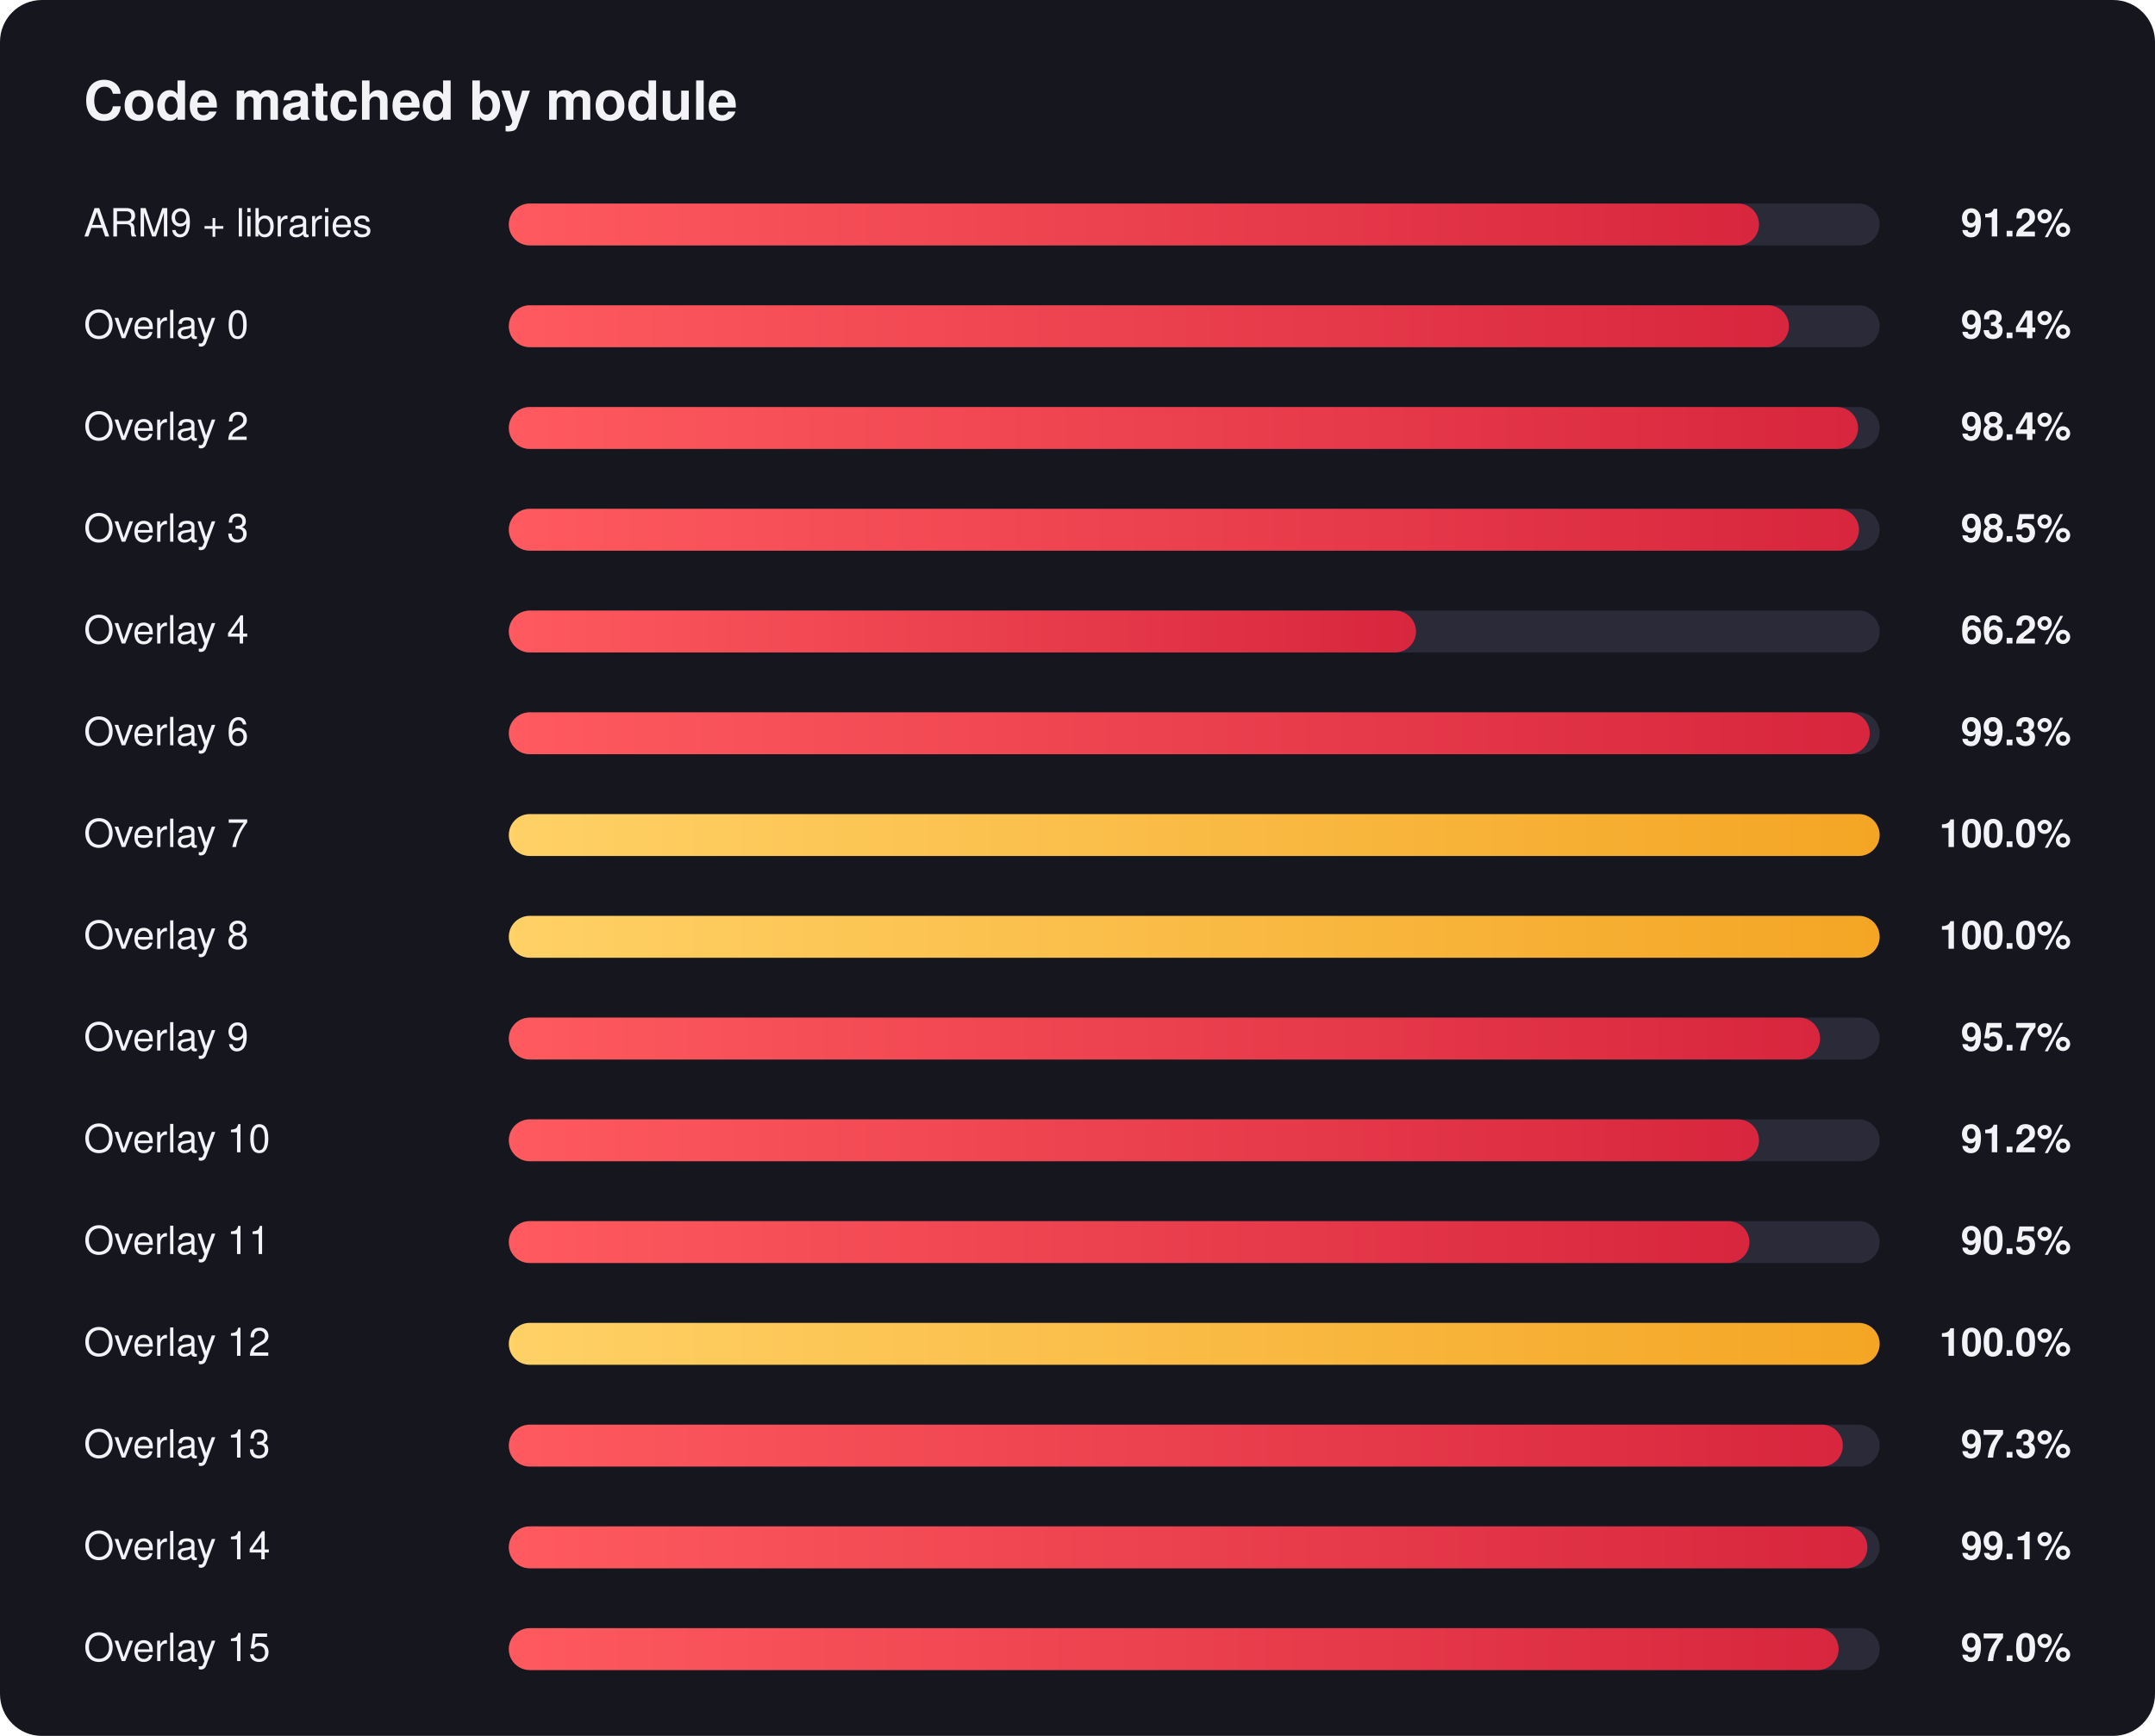
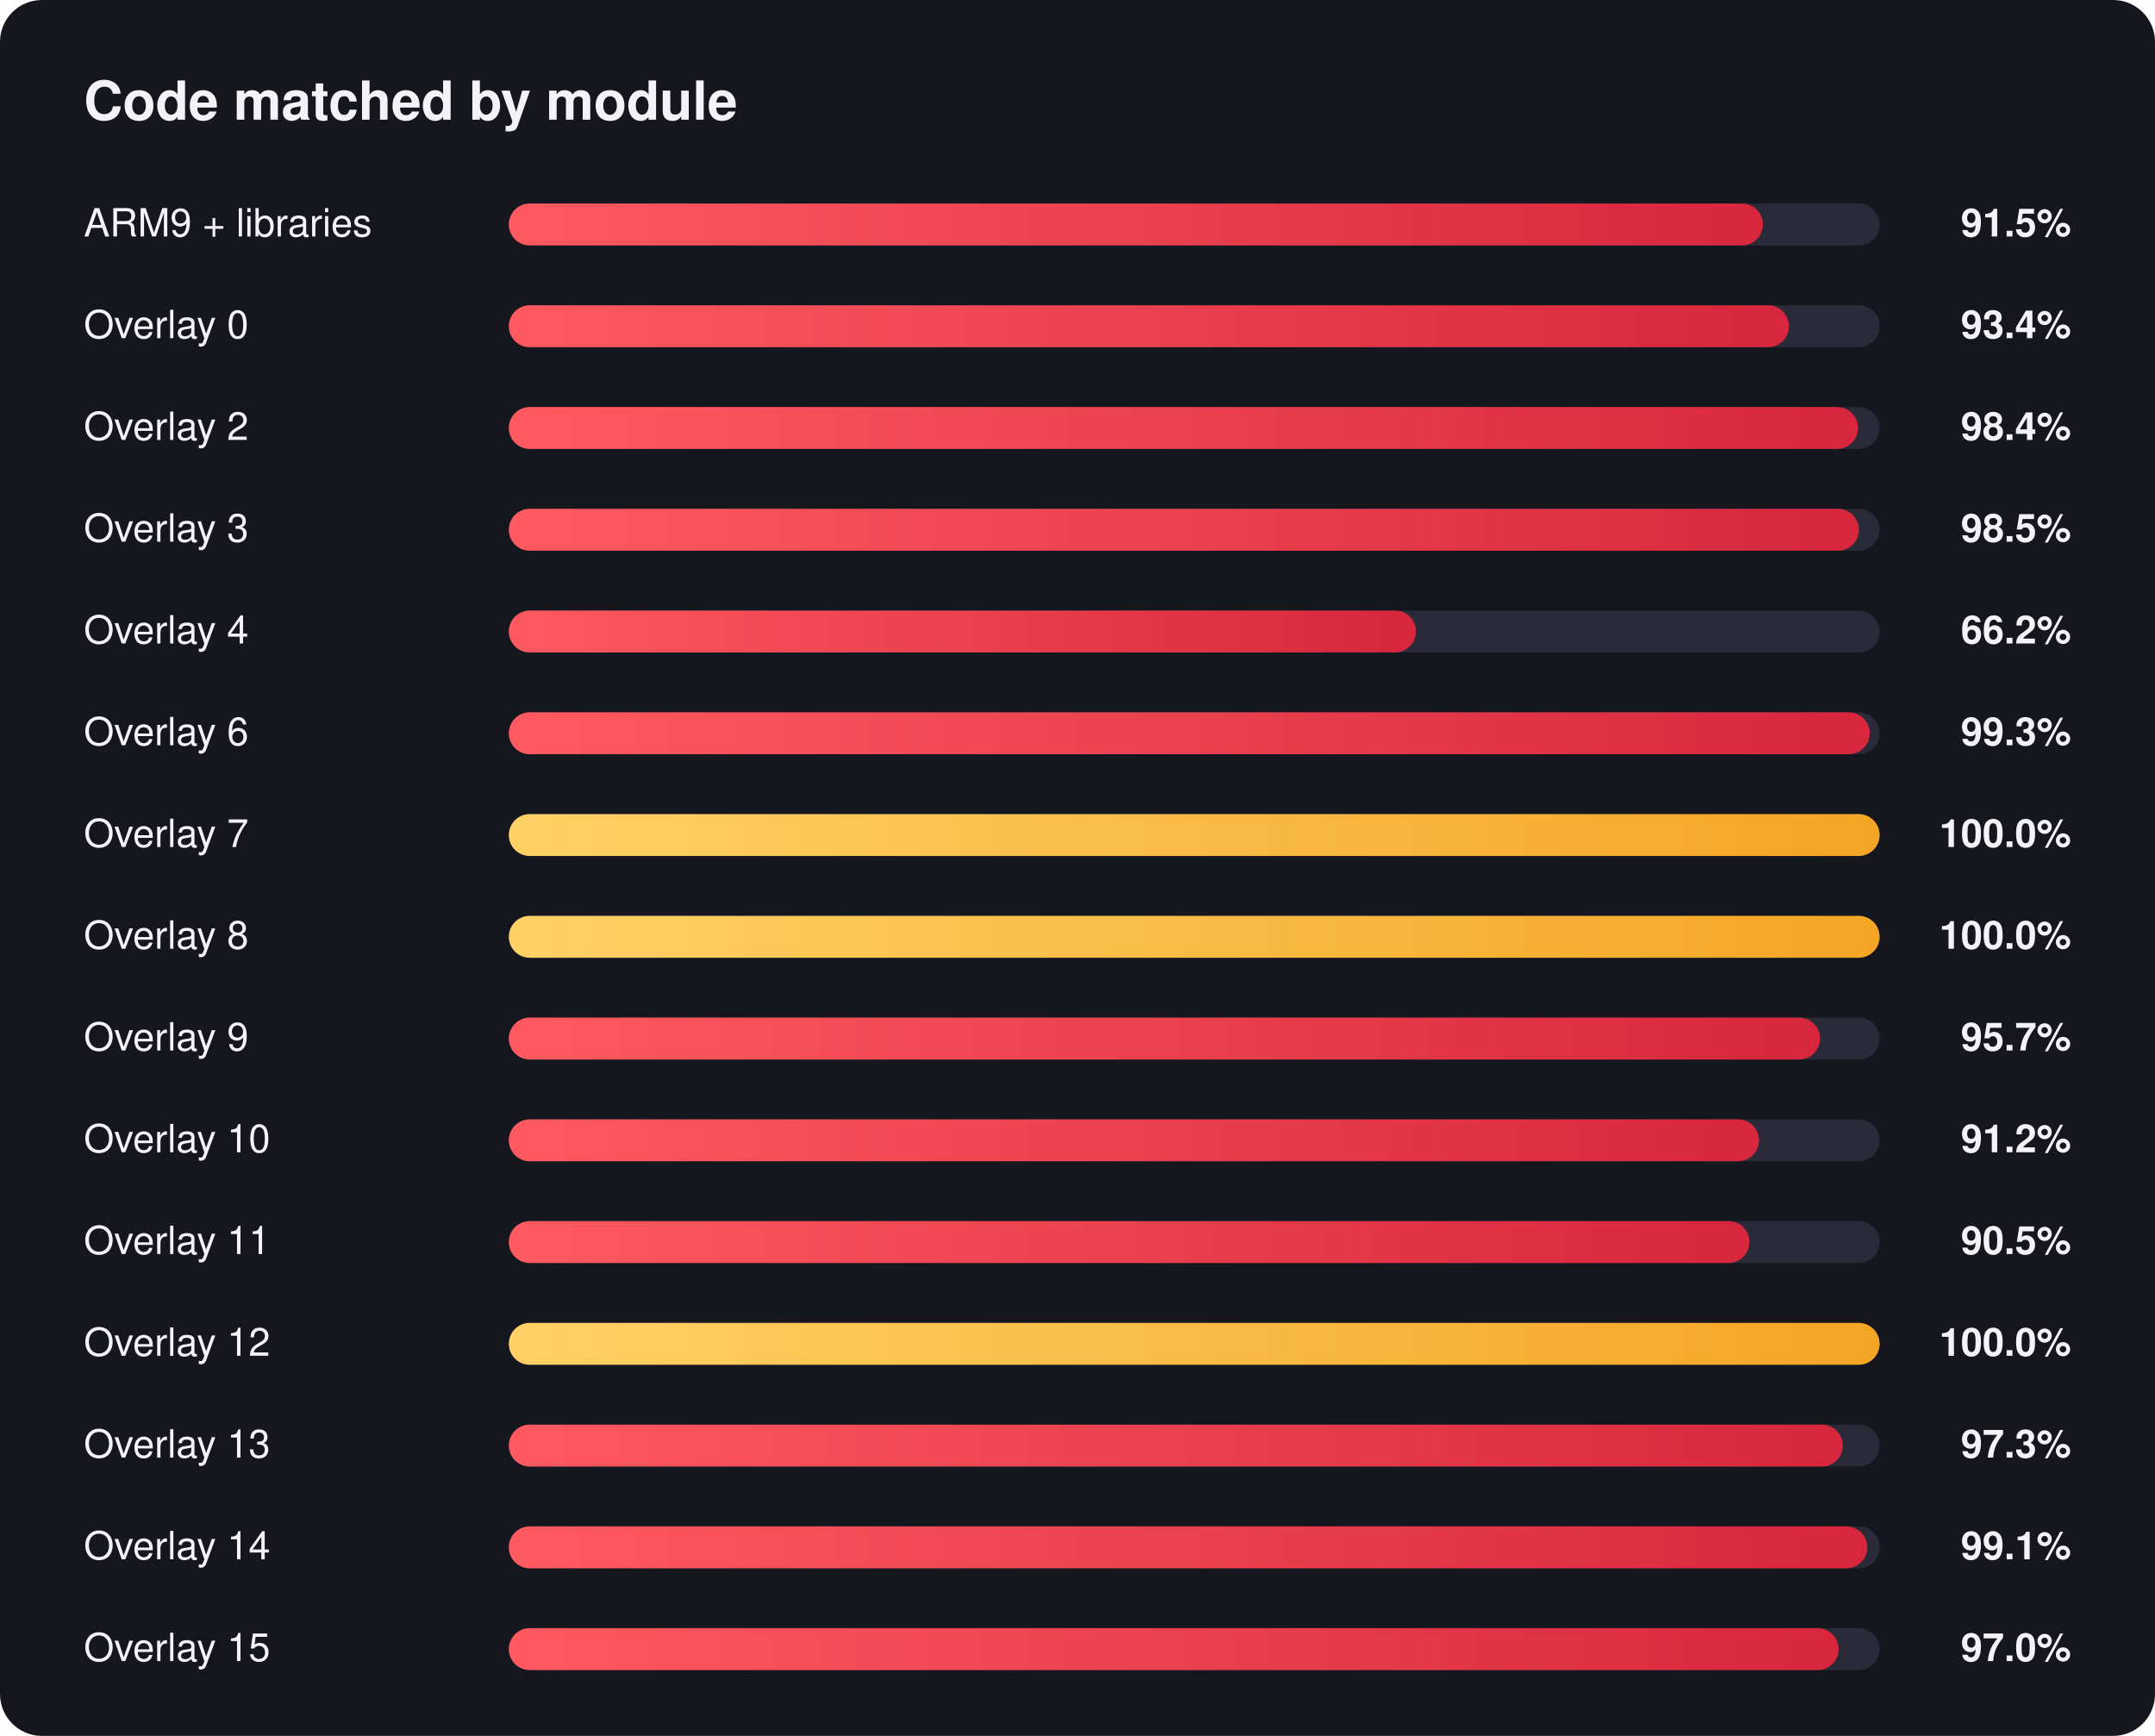
<svg xmlns="http://www.w3.org/2000/svg" width="720" height="580" viewBox="0 0 720 580" font-family="Segoe UI, Helvetica, Arial, sans-serif">
  <defs>
    <linearGradient id="red" x1="0" x2="1" y1="0" y2="0">
      <stop offset="0" stop-color="#ff5a5f" />
      <stop offset="1" stop-color="#d7263d" />
    </linearGradient>
    <linearGradient id="gold" x1="0" x2="1" y1="0" y2="0">
      <stop offset="0" stop-color="#ffd166" />
      <stop offset="1" stop-color="#f4a524" />
    </linearGradient>
  </defs>
  <rect width="720" height="580" rx="14" fill="#16161f" />
  <text x="28" y="40" fill="#f2f2f7" font-size="18" font-weight="700">Code matched by module</text>
  <text x="28" y="79" fill="#f2f2f7" font-size="13">ARM9 + libraries</text>
-   <text x="692" y="79" fill="#f2f2f7" font-size="13" font-weight="600" text-anchor="end">91.2%</text>
+   <text x="692" y="79" fill="#f2f2f7" font-size="13" font-weight="600" text-anchor="end">91.5%</text>
  <rect x="170" y="68" width="458" height="14" rx="7.0" fill="#2a2a38" />
-   <rect x="170" y="68" width="417.7" height="14" rx="7.0" fill="url(#red)" />
+   <rect x="170" y="68" width="419.0" height="14" rx="7.0" fill="url(#red)" />
  <text x="28" y="113" fill="#f2f2f7" font-size="13">Overlay 0</text>
  <text x="692" y="113" fill="#f2f2f7" font-size="13" font-weight="600" text-anchor="end">93.4%</text>
  <rect x="170" y="102" width="458" height="14" rx="7.0" fill="#2a2a38" />
  <rect x="170" y="102" width="427.7" height="14" rx="7.0" fill="url(#red)" />
  <text x="28" y="147" fill="#f2f2f7" font-size="13">Overlay 2</text>
  <text x="692" y="147" fill="#f2f2f7" font-size="13" font-weight="600" text-anchor="end">98.4%</text>
  <rect x="170" y="136" width="458" height="14" rx="7.0" fill="#2a2a38" />
  <rect x="170" y="136" width="450.8" height="14" rx="7.0" fill="url(#red)" />
  <text x="28" y="181" fill="#f2f2f7" font-size="13">Overlay 3</text>
  <text x="692" y="181" fill="#f2f2f7" font-size="13" font-weight="600" text-anchor="end">98.5%</text>
  <rect x="170" y="170" width="458" height="14" rx="7.0" fill="#2a2a38" />
  <rect x="170" y="170" width="451.1" height="14" rx="7.0" fill="url(#red)" />
  <text x="28" y="215" fill="#f2f2f7" font-size="13">Overlay 4</text>
  <text x="692" y="215" fill="#f2f2f7" font-size="13" font-weight="600" text-anchor="end">66.2%</text>
  <rect x="170" y="204" width="458" height="14" rx="7.0" fill="#2a2a38" />
  <rect x="170" y="204" width="303.1" height="14" rx="7.0" fill="url(#red)" />
  <text x="28" y="249" fill="#f2f2f7" font-size="13">Overlay 6</text>
  <text x="692" y="249" fill="#f2f2f7" font-size="13" font-weight="600" text-anchor="end">99.3%</text>
  <rect x="170" y="238" width="458" height="14" rx="7.0" fill="#2a2a38" />
  <rect x="170" y="238" width="454.7" height="14" rx="7.0" fill="url(#red)" />
  <text x="28" y="283" fill="#f2f2f7" font-size="13">Overlay 7</text>
  <text x="692" y="283" fill="#f2f2f7" font-size="13" font-weight="600" text-anchor="end">100.0%</text>
  <rect x="170" y="272" width="458" height="14" rx="7.0" fill="#2a2a38" />
  <rect x="170" y="272" width="458.0" height="14" rx="7.0" fill="url(#gold)" />
  <text x="28" y="317" fill="#f2f2f7" font-size="13">Overlay 8</text>
  <text x="692" y="317" fill="#f2f2f7" font-size="13" font-weight="600" text-anchor="end">100.0%</text>
  <rect x="170" y="306" width="458" height="14" rx="7.0" fill="#2a2a38" />
  <rect x="170" y="306" width="458.0" height="14" rx="7.0" fill="url(#gold)" />
  <text x="28" y="351" fill="#f2f2f7" font-size="13">Overlay 9</text>
  <text x="692" y="351" fill="#f2f2f7" font-size="13" font-weight="600" text-anchor="end">95.7%</text>
  <rect x="170" y="340" width="458" height="14" rx="7.0" fill="#2a2a38" />
  <rect x="170" y="340" width="438.1" height="14" rx="7.0" fill="url(#red)" />
  <text x="28" y="385" fill="#f2f2f7" font-size="13">Overlay 10</text>
  <text x="692" y="385" fill="#f2f2f7" font-size="13" font-weight="600" text-anchor="end">91.2%</text>
  <rect x="170" y="374" width="458" height="14" rx="7.0" fill="#2a2a38" />
  <rect x="170" y="374" width="417.7" height="14" rx="7.0" fill="url(#red)" />
  <text x="28" y="419" fill="#f2f2f7" font-size="13">Overlay 11</text>
  <text x="692" y="419" fill="#f2f2f7" font-size="13" font-weight="600" text-anchor="end">90.5%</text>
  <rect x="170" y="408" width="458" height="14" rx="7.0" fill="#2a2a38" />
  <rect x="170" y="408" width="414.5" height="14" rx="7.0" fill="url(#red)" />
  <text x="28" y="453" fill="#f2f2f7" font-size="13">Overlay 12</text>
  <text x="692" y="453" fill="#f2f2f7" font-size="13" font-weight="600" text-anchor="end">100.0%</text>
  <rect x="170" y="442" width="458" height="14" rx="7.0" fill="#2a2a38" />
  <rect x="170" y="442" width="458.0" height="14" rx="7.0" fill="url(#gold)" />
  <text x="28" y="487" fill="#f2f2f7" font-size="13">Overlay 13</text>
  <text x="692" y="487" fill="#f2f2f7" font-size="13" font-weight="600" text-anchor="end">97.3%</text>
  <rect x="170" y="476" width="458" height="14" rx="7.0" fill="#2a2a38" />
  <rect x="170" y="476" width="445.7" height="14" rx="7.0" fill="url(#red)" />
  <text x="28" y="521" fill="#f2f2f7" font-size="13">Overlay 14</text>
  <text x="692" y="521" fill="#f2f2f7" font-size="13" font-weight="600" text-anchor="end">99.1%</text>
  <rect x="170" y="510" width="458" height="14" rx="7.0" fill="#2a2a38" />
  <rect x="170" y="510" width="453.9" height="14" rx="7.0" fill="url(#red)" />
  <text x="28" y="555" fill="#f2f2f7" font-size="13">Overlay 15</text>
  <text x="692" y="555" fill="#f2f2f7" font-size="13" font-weight="600" text-anchor="end">97.0%</text>
  <rect x="170" y="544" width="458" height="14" rx="7.0" fill="#2a2a38" />
  <rect x="170" y="544" width="444.3" height="14" rx="7.0" fill="url(#red)" />
</svg>
